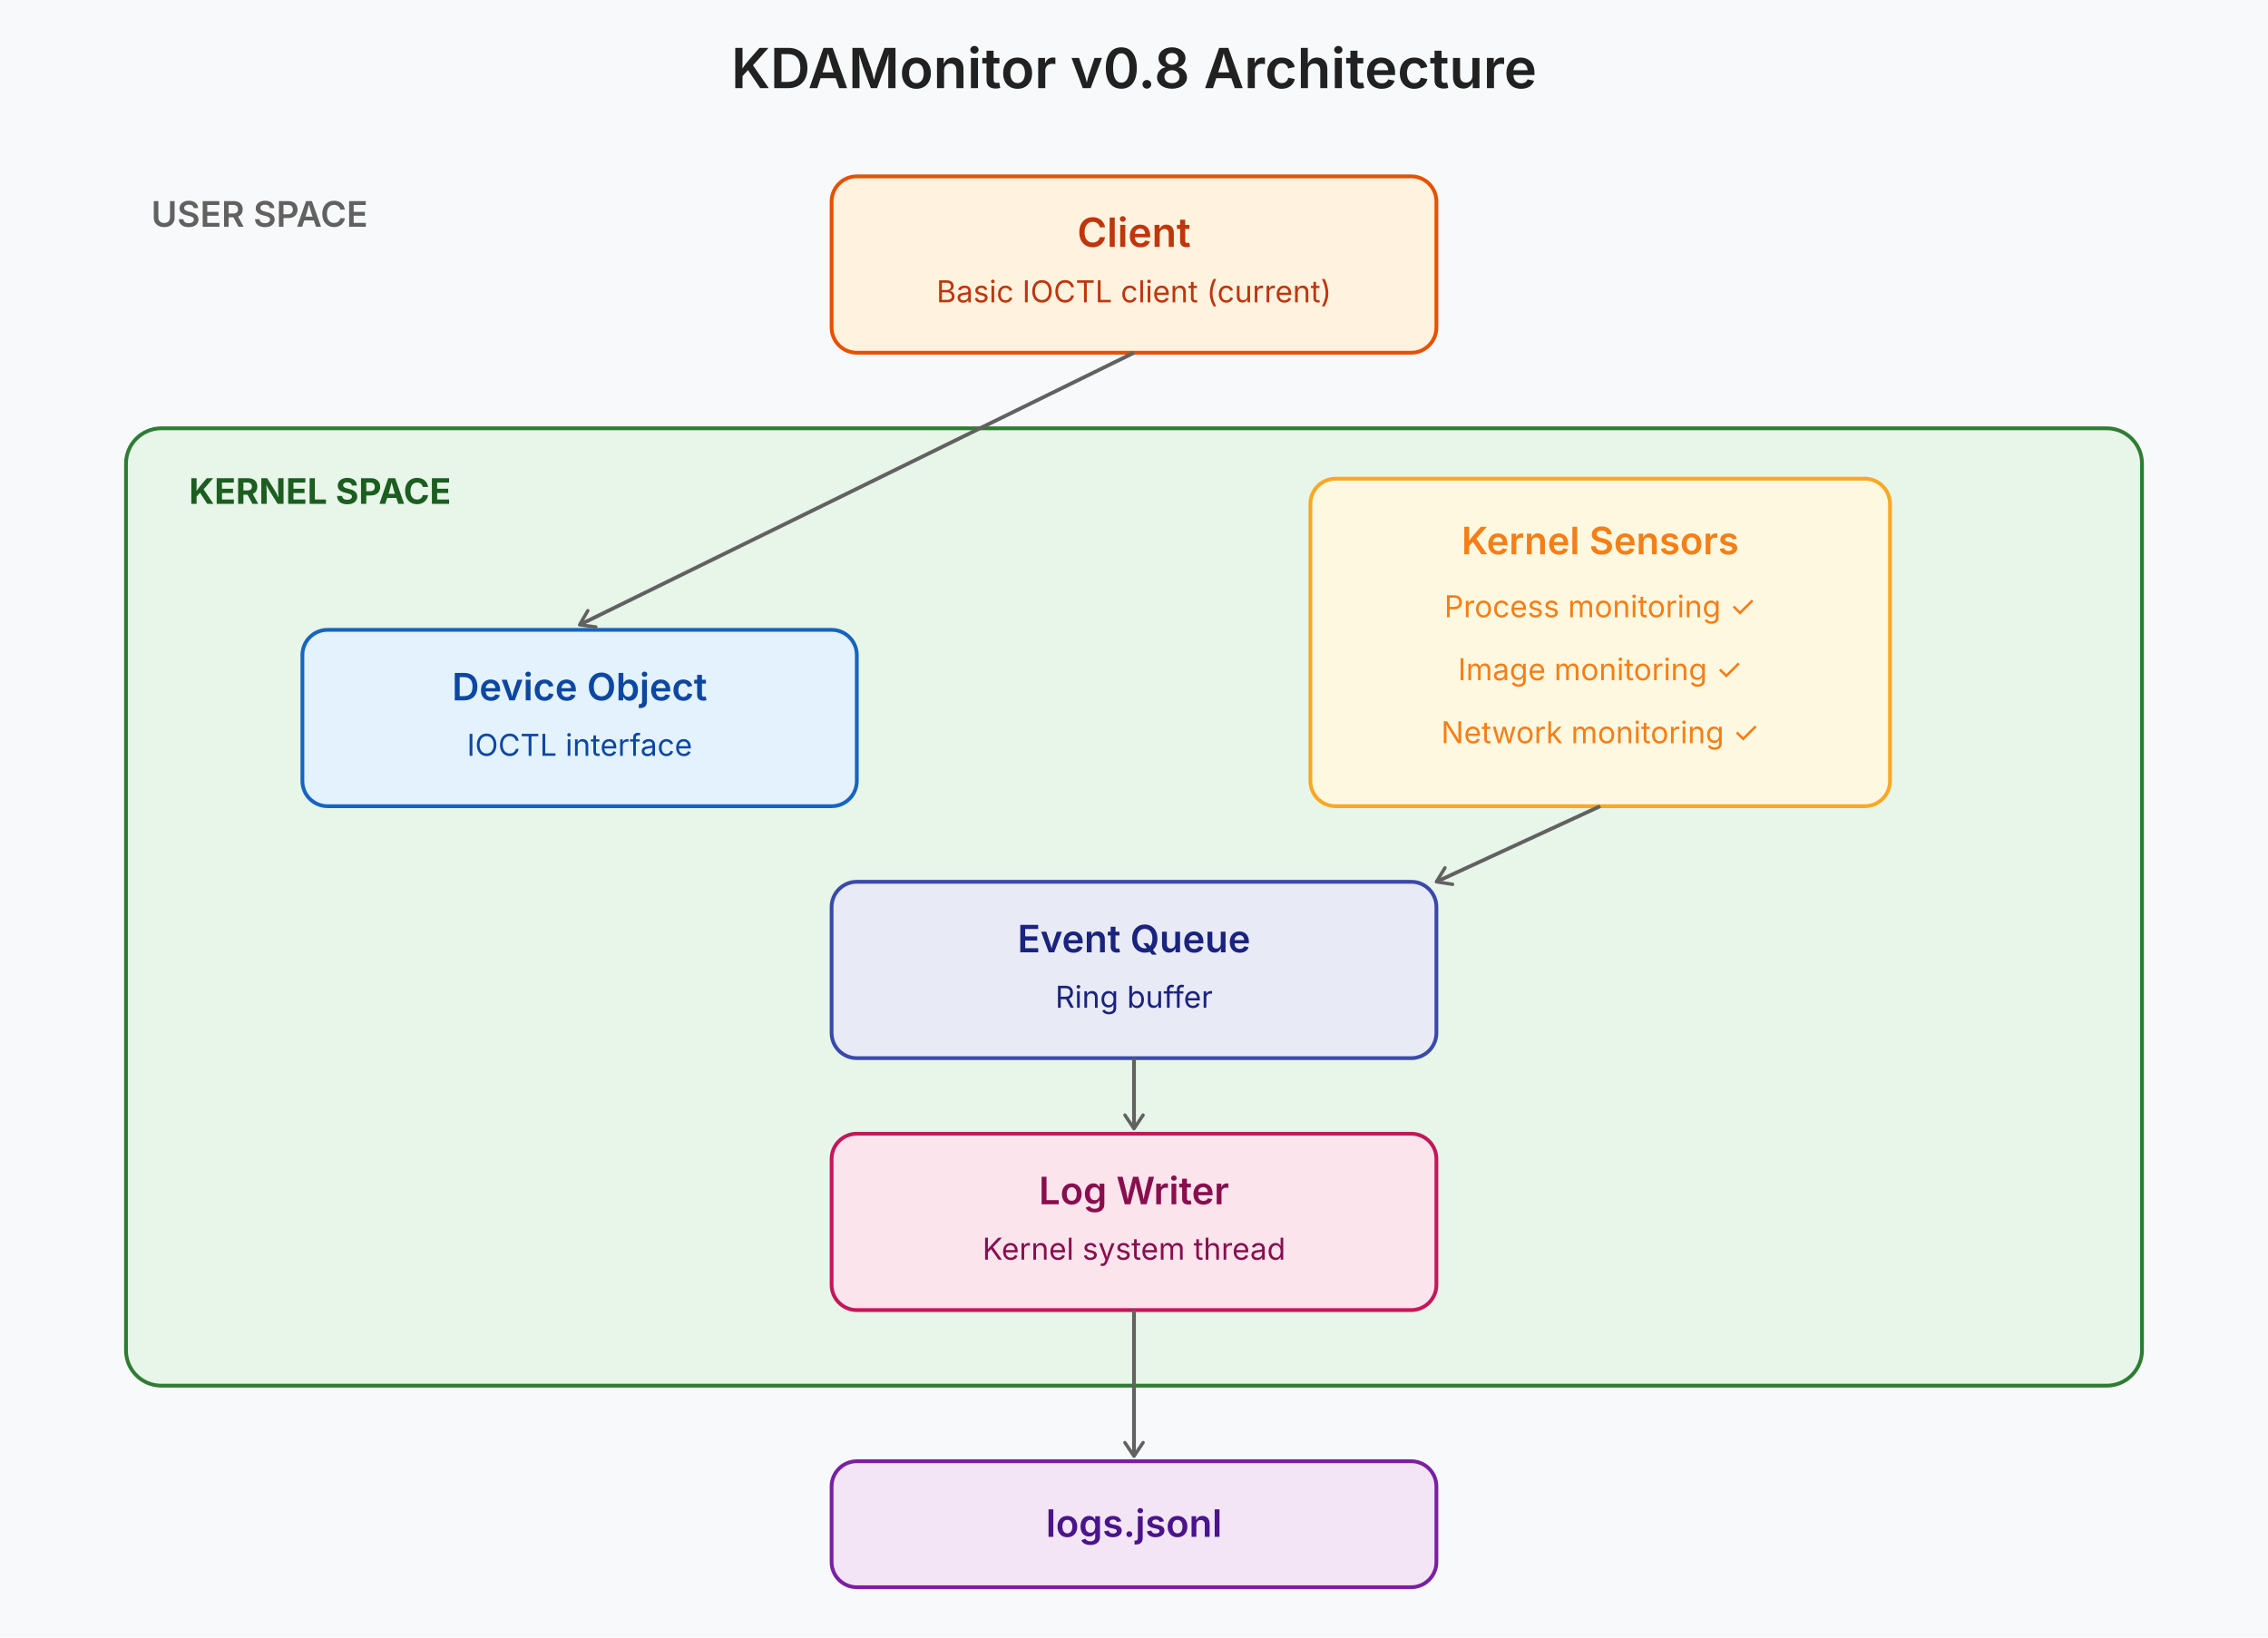
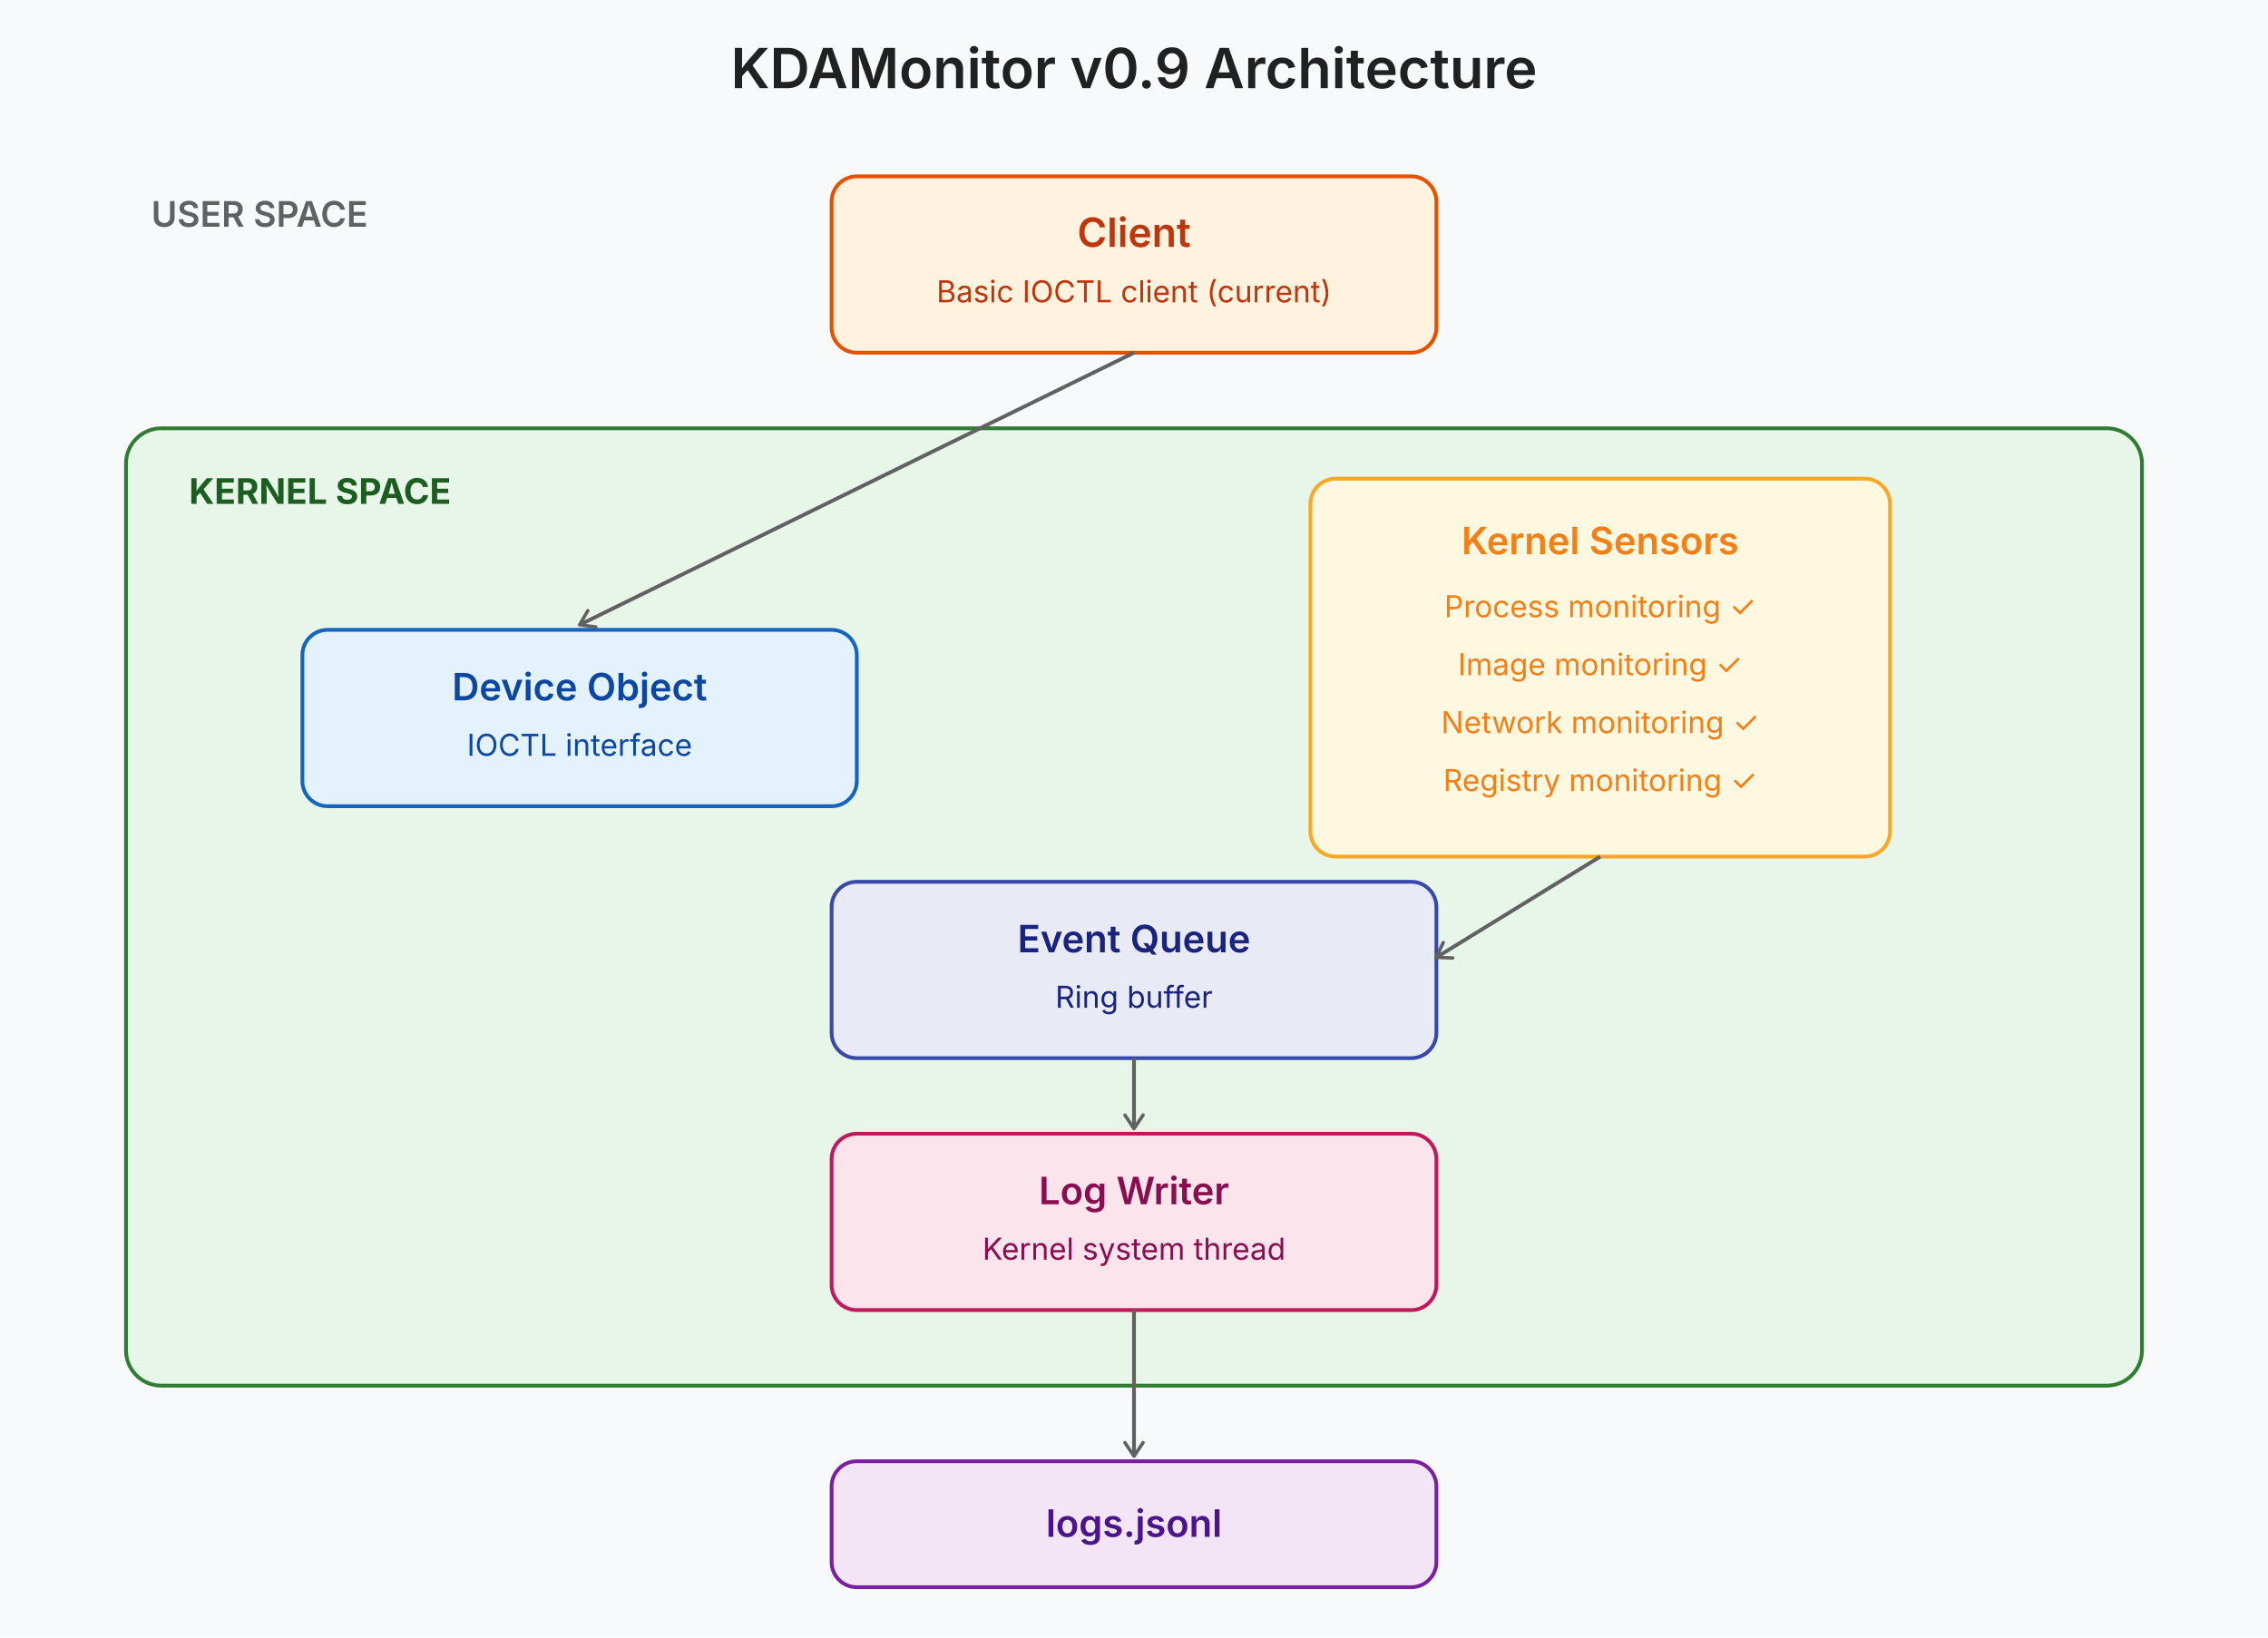
<svg xmlns="http://www.w3.org/2000/svg" width="100%" viewBox="0 0 900 650" role="img" style="font-family: -apple-system, BlinkMacSystemFont, 'Segoe UI', sans-serif;">
  <defs>
    <marker id="arrow" viewBox="0 0 10 10" refX="8" refY="5" markerWidth="6" markerHeight="6" orient="auto">
      <path d="M2 1L8 5L2 9" fill="none" stroke="#616161" stroke-width="1.5" stroke-linecap="round" stroke-linejoin="round" />
    </marker>
  </defs>
  <rect width="900" height="650" fill="#f8f9fa" />
  <text x="450" y="35" text-anchor="middle" font-size="22" font-weight="600" fill="#212121">
- KDAMonitor v0.8 Architecture
+ KDAMonitor v0.9 Architecture
</text>
  <text x="60" y="90" font-size="14" font-weight="600" fill="#616161">
USER SPACE
</text>
  <rect x="330" y="70" width="240" height="70" rx="10" fill="#fff3e0" stroke="#e65100" stroke-width="1.5" />
  <text x="450" y="98" text-anchor="middle" font-size="16" font-weight="600" fill="#bf360c">
Client
</text>
  <text x="450" y="120" text-anchor="middle" font-size="12" fill="#bf360c">
Basic IOCTL client (current)
</text>
  <rect x="50" y="170" width="800" height="380" rx="14" fill="#e8f5e9" stroke="#2e7d32" stroke-width="1.5" />
  <text x="75" y="200" font-size="14" font-weight="700" fill="#1b5e20">
KERNEL SPACE
</text>
  <rect x="120" y="250" width="220" height="70" rx="10" fill="#e3f2fd" stroke="#1565c0" stroke-width="1.5" />
  <text x="230" y="278" text-anchor="middle" font-size="15" font-weight="600" fill="#0d47a1">
Device Object
</text>
  <text x="230" y="300" text-anchor="middle" font-size="12" fill="#0d47a1">
IOCTL interface
</text>
-   <rect x="520" y="190" width="230" height="130" rx="10" fill="#fff8e1" stroke="#f9a825" stroke-width="1.5" />
+   <rect x="520" y="190" width="230" height="150" rx="10" fill="#fff8e1" stroke="#f9a825" stroke-width="1.5" />
  <text x="635" y="220" text-anchor="middle" font-size="15" font-weight="600" fill="#f57f17">
Kernel Sensors
</text>
  <text x="635" y="245" text-anchor="middle" font-size="12" fill="#f57f17">
Process monitoring ✓
</text>
-   <text x="635" y="270" text-anchor="middle" font-size="12" fill="#f57f17">
+   <text x="635" y="268" text-anchor="middle" font-size="12" fill="#f57f17">
Image monitoring ✓
</text>
-   <text x="635" y="295" text-anchor="middle" font-size="12" fill="#f57f17">
+   <text x="635" y="291" text-anchor="middle" font-size="12" fill="#f57f17">
Network monitoring ✓
+ </text>
+   <text x="635" y="314" text-anchor="middle" font-size="12" fill="#f57f17">
+ Registry monitoring ✓
</text>
  <rect x="330" y="350" width="240" height="70" rx="10" fill="#e8eaf6" stroke="#3949ab" stroke-width="1.5" />
  <text x="450" y="378" text-anchor="middle" font-size="15" font-weight="600" fill="#1a237e">
Event Queue
</text>
  <text x="450" y="400" text-anchor="middle" font-size="12" fill="#1a237e">
Ring buffer
</text>
  <rect x="330" y="450" width="240" height="70" rx="10" fill="#fce4ec" stroke="#c2185b" stroke-width="1.5" />
  <text x="450" y="478" text-anchor="middle" font-size="15" font-weight="600" fill="#880e4f">
Log Writer
</text>
  <text x="450" y="500" text-anchor="middle" font-size="12" fill="#880e4f">
Kernel system thread
</text>
  <rect x="330" y="580" width="240" height="50" rx="10" fill="#f3e5f5" stroke="#7b1fa2" stroke-width="1.5" />
  <text x="450" y="610" text-anchor="middle" font-size="15" font-weight="600" fill="#4a148c">
logs.jsonl
</text>
  <line x1="450" y1="140" x2="230" y2="248" stroke="#616161" stroke-width="1.5" marker-end="url(#arrow)" />
-   <line x1="635" y1="320" x2="570" y2="350" stroke="#616161" stroke-width="1.5" marker-end="url(#arrow)" />
+   <line x1="635" y1="340" x2="570" y2="380" stroke="#616161" stroke-width="1.5" marker-end="url(#arrow)" />
  <line x1="450" y1="420" x2="450" y2="448" stroke="#616161" stroke-width="1.5" marker-end="url(#arrow)" />
  <line x1="450" y1="520" x2="450" y2="578" stroke="#616161" stroke-width="1.5" marker-end="url(#arrow)" />
</svg>
